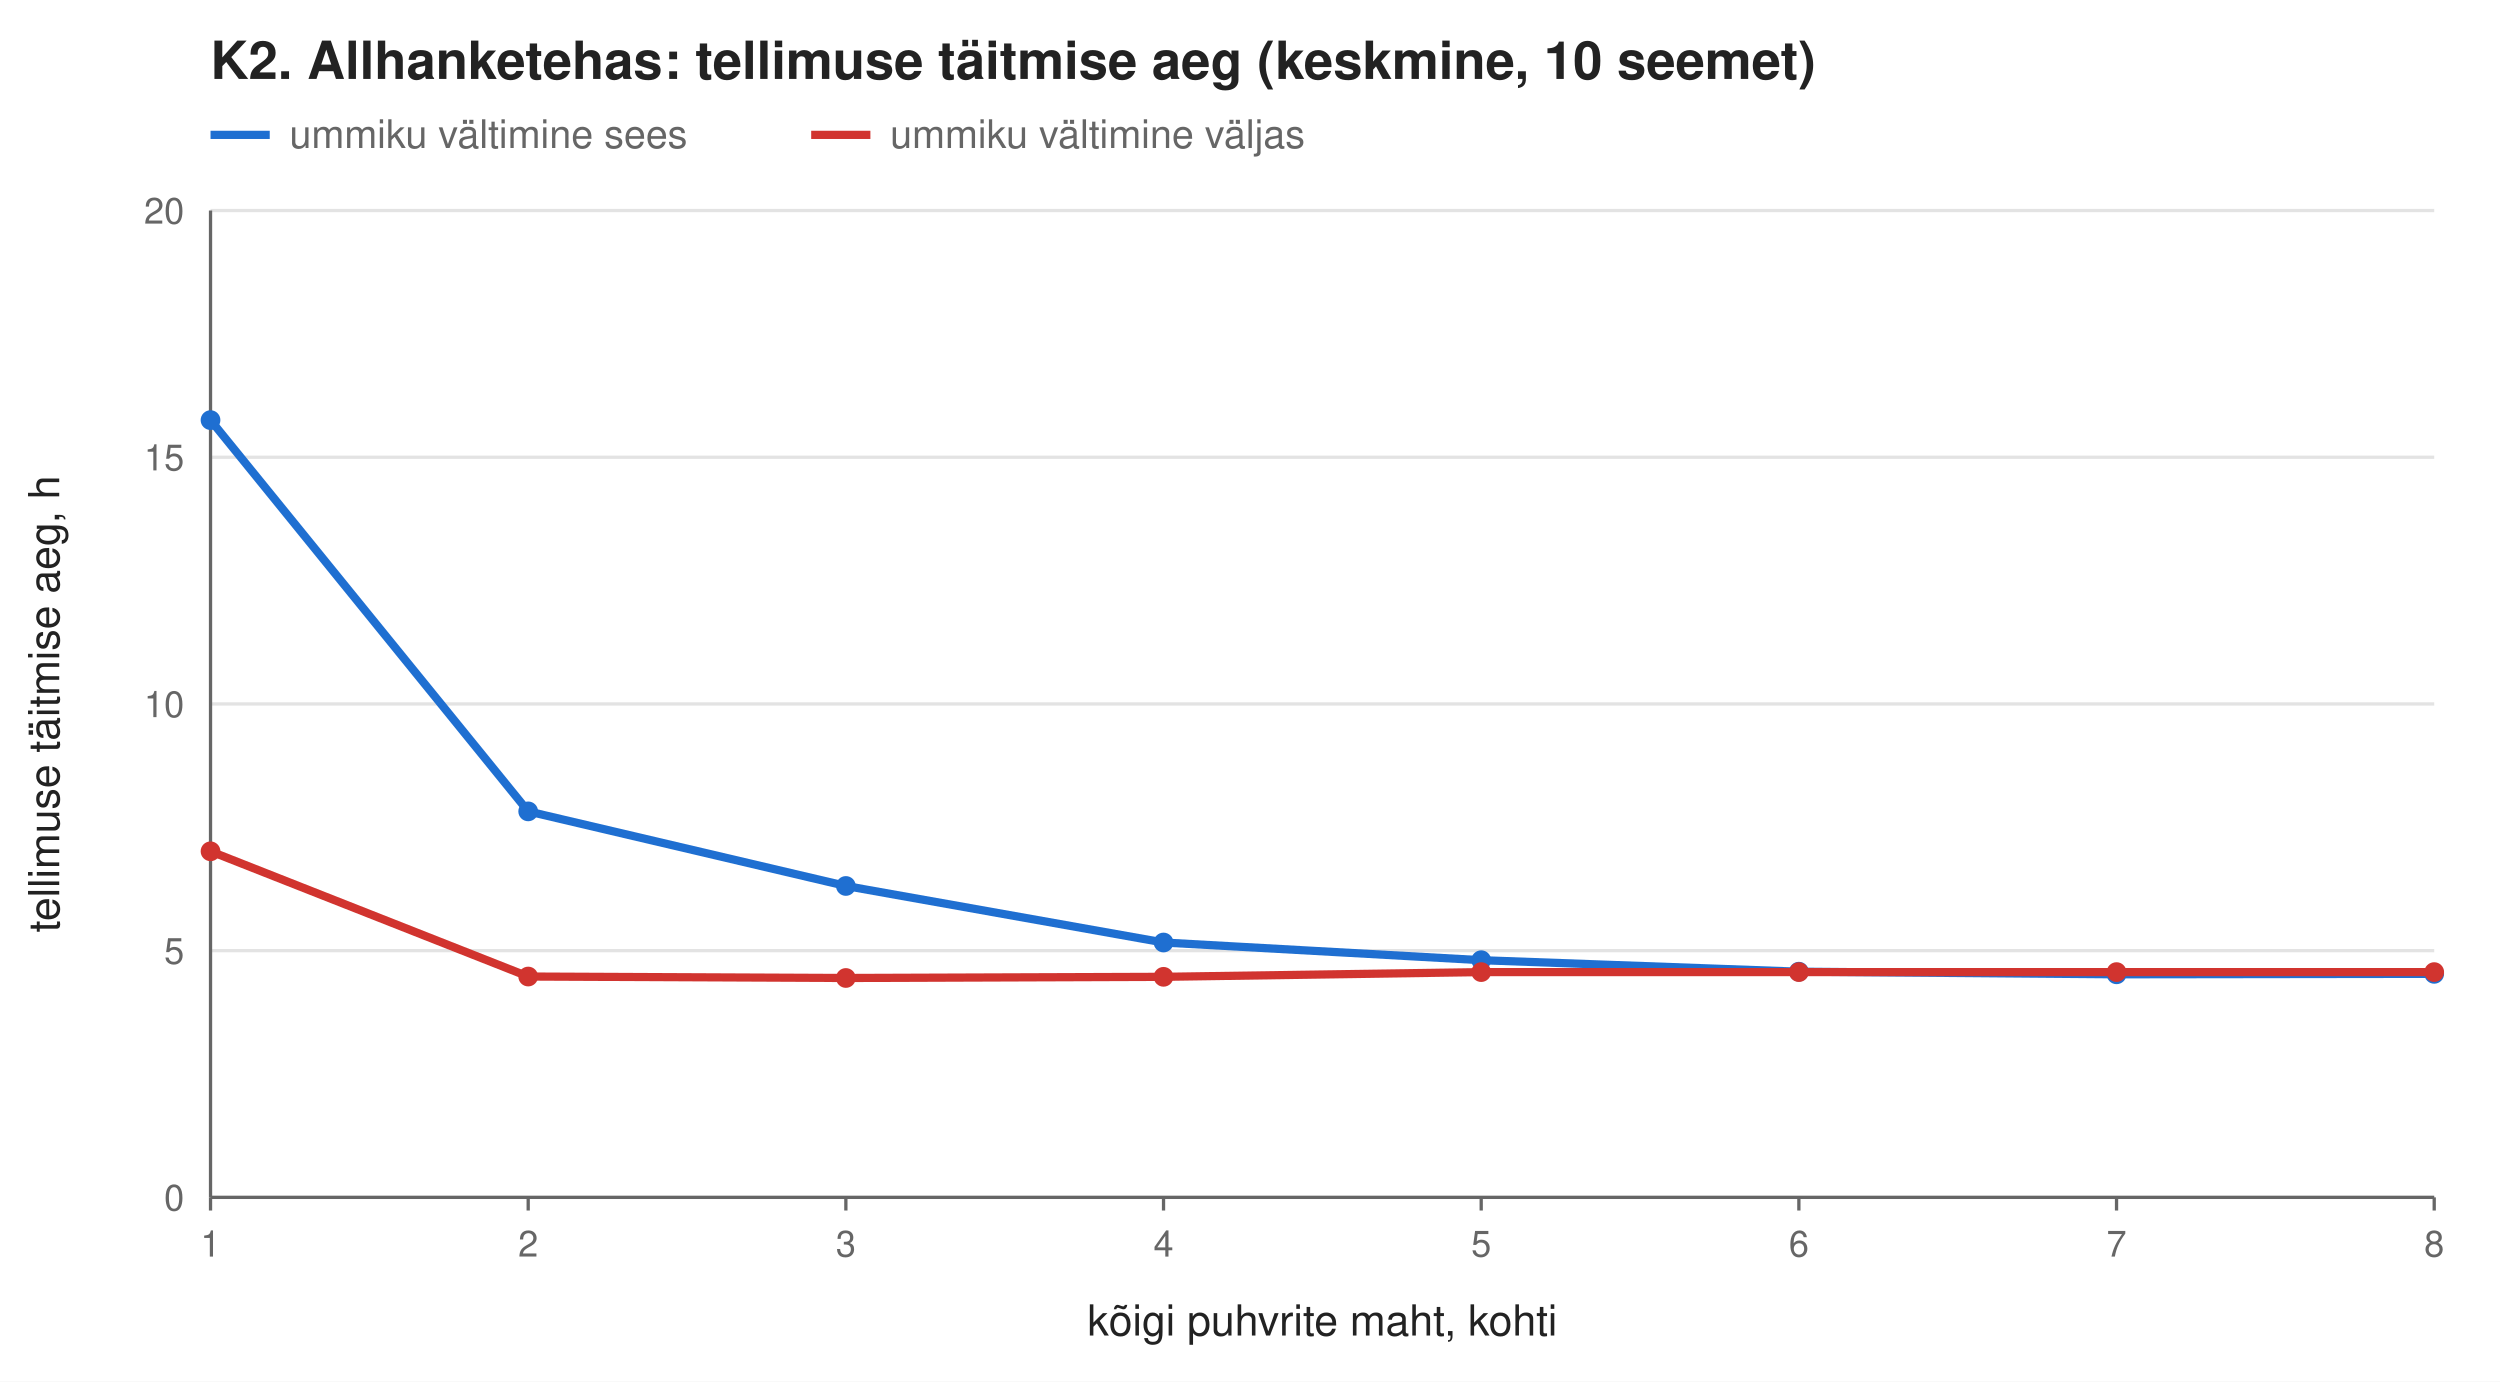
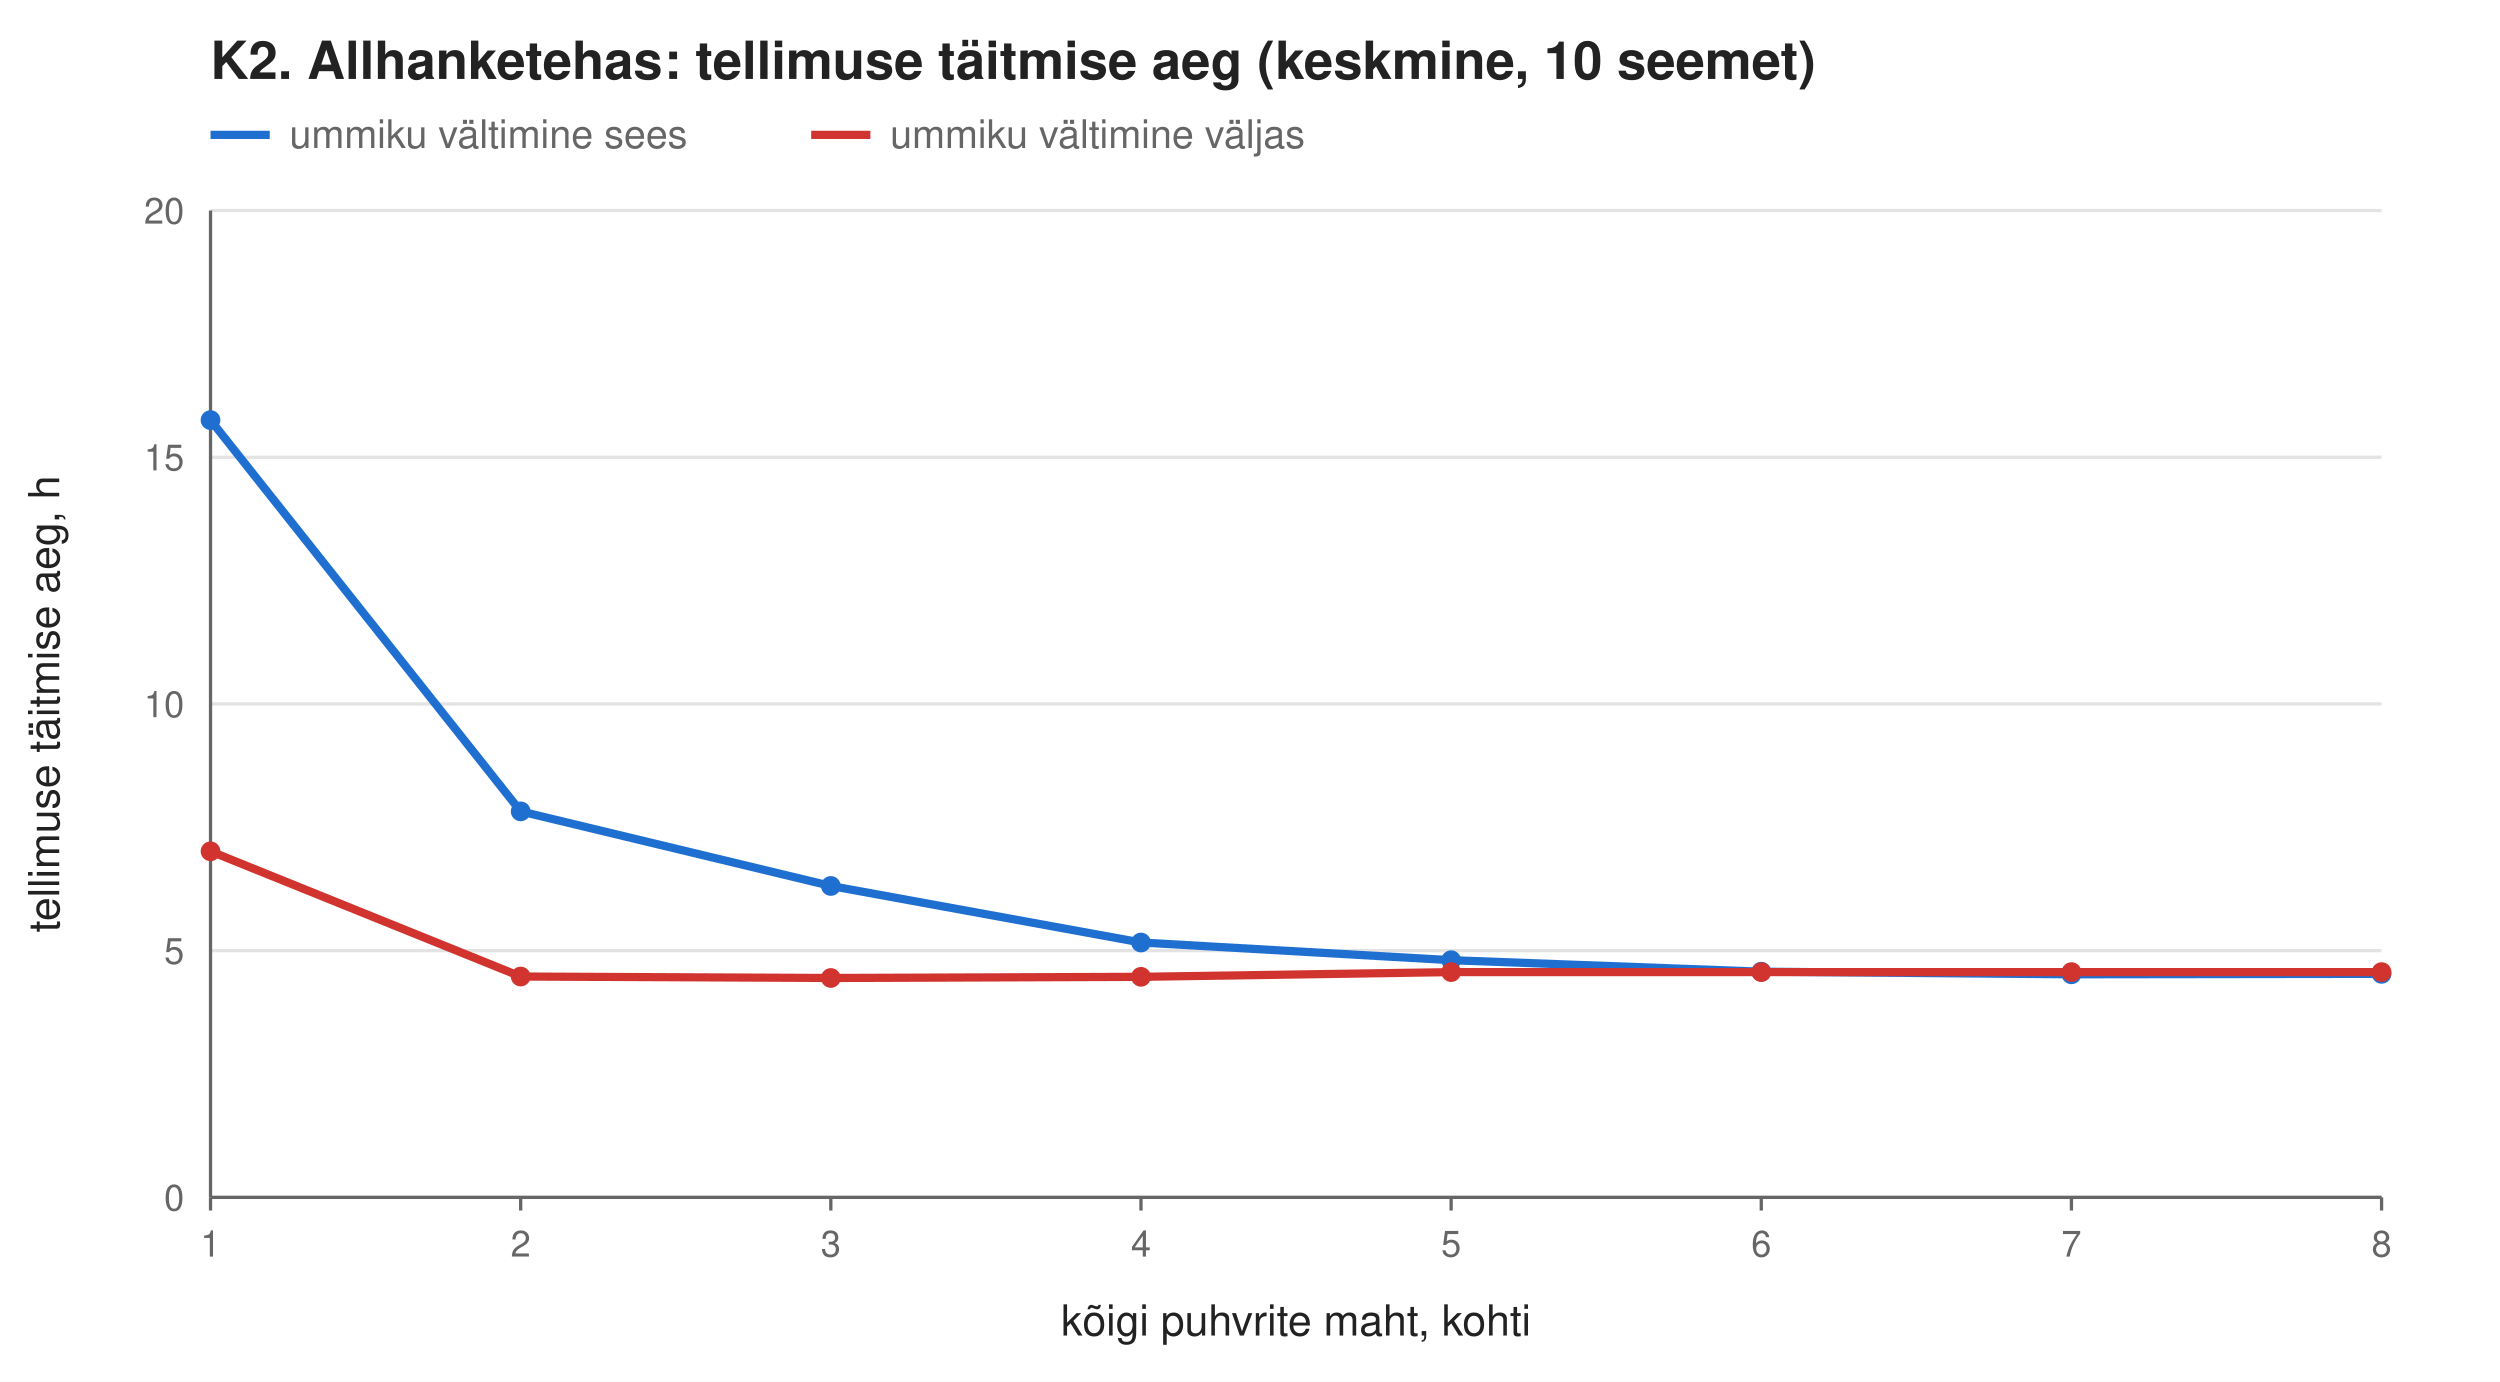
<svg xmlns="http://www.w3.org/2000/svg" viewBox="0 0 760 420" width="760" height="420" font-family="Helvetica, Arial, sans-serif">
  <rect width="760" height="420" fill="#fff" />
  <text x="64" y="24" font-size="16" font-weight="bold" fill="#222">K2. Allhanketehas: tellimuse täitmise aeg (keskmine, 10 seemet)</text>
  <line x1="64" y1="41" x2="82" y2="41" stroke="#1f6fd1" stroke-width="2.5" />
  <text x="88" y="45" font-size="12" fill="#666">ummiku vältimine sees</text>
  <line x1="246.6" y1="41" x2="264.6" y2="41" stroke="#d1342f" stroke-width="2.5" />
  <text x="270.6" y="45" font-size="12" fill="#666">ummiku vältimine väljas</text>
-   <line x1="64" y1="364" x2="740" y2="364" stroke="#e3e3e3" />
+   <line x1="64" y1="364" x2="724" y2="364" stroke="#e3e3e3" />
  <text x="56" y="368" font-size="11" text-anchor="end" fill="#666">0</text>
-   <line x1="64" y1="289" x2="740" y2="289" stroke="#e3e3e3" />
+   <line x1="64" y1="289" x2="724" y2="289" stroke="#e3e3e3" />
  <text x="56" y="293" font-size="11" text-anchor="end" fill="#666">5</text>
-   <line x1="64" y1="214" x2="740" y2="214" stroke="#e3e3e3" />
+   <line x1="64" y1="214" x2="724" y2="214" stroke="#e3e3e3" />
  <text x="56" y="218" font-size="11" text-anchor="end" fill="#666">10</text>
-   <line x1="64" y1="139" x2="740" y2="139" stroke="#e3e3e3" />
+   <line x1="64" y1="139" x2="724" y2="139" stroke="#e3e3e3" />
  <text x="56" y="143" font-size="11" text-anchor="end" fill="#666">15</text>
-   <line x1="64" y1="64" x2="740" y2="64" stroke="#e3e3e3" />
+   <line x1="64" y1="64" x2="724" y2="64" stroke="#e3e3e3" />
  <text x="56" y="68" font-size="11" text-anchor="end" fill="#666">20</text>
  <line x1="64" y1="364" x2="64" y2="368" stroke="#666" />
  <text x="64" y="382" font-size="11" text-anchor="middle" fill="#666">1</text>
-   <line x1="160.571" y1="364" x2="160.571" y2="368" stroke="#666" />
-   <text x="160.571" y="382" font-size="11" text-anchor="middle" fill="#666">2</text>
-   <line x1="257.143" y1="364" x2="257.143" y2="368" stroke="#666" />
-   <text x="257.143" y="382" font-size="11" text-anchor="middle" fill="#666">3</text>
-   <line x1="353.714" y1="364" x2="353.714" y2="368" stroke="#666" />
-   <text x="353.714" y="382" font-size="11" text-anchor="middle" fill="#666">4</text>
-   <line x1="450.286" y1="364" x2="450.286" y2="368" stroke="#666" />
-   <text x="450.286" y="382" font-size="11" text-anchor="middle" fill="#666">5</text>
-   <line x1="546.857" y1="364" x2="546.857" y2="368" stroke="#666" />
-   <text x="546.857" y="382" font-size="11" text-anchor="middle" fill="#666">6</text>
-   <line x1="643.429" y1="364" x2="643.429" y2="368" stroke="#666" />
-   <text x="643.429" y="382" font-size="11" text-anchor="middle" fill="#666">7</text>
-   <line x1="740" y1="364" x2="740" y2="368" stroke="#666" />
-   <text x="740" y="382" font-size="11" text-anchor="middle" fill="#666">8</text>
-   <line x1="64" y1="364" x2="740" y2="364" stroke="#666" />
+   <line x1="158.286" y1="364" x2="158.286" y2="368" stroke="#666" />
+   <text x="158.286" y="382" font-size="11" text-anchor="middle" fill="#666">2</text>
+   <line x1="252.571" y1="364" x2="252.571" y2="368" stroke="#666" />
+   <text x="252.571" y="382" font-size="11" text-anchor="middle" fill="#666">3</text>
+   <line x1="346.857" y1="364" x2="346.857" y2="368" stroke="#666" />
+   <text x="346.857" y="382" font-size="11" text-anchor="middle" fill="#666">4</text>
+   <line x1="441.143" y1="364" x2="441.143" y2="368" stroke="#666" />
+   <text x="441.143" y="382" font-size="11" text-anchor="middle" fill="#666">5</text>
+   <line x1="535.429" y1="364" x2="535.429" y2="368" stroke="#666" />
+   <text x="535.429" y="382" font-size="11" text-anchor="middle" fill="#666">6</text>
+   <line x1="629.714" y1="364" x2="629.714" y2="368" stroke="#666" />
+   <text x="629.714" y="382" font-size="11" text-anchor="middle" fill="#666">7</text>
+   <line x1="724" y1="364" x2="724" y2="368" stroke="#666" />
+   <text x="724" y="382" font-size="11" text-anchor="middle" fill="#666">8</text>
+   <line x1="64" y1="364" x2="724" y2="364" stroke="#666" />
  <line x1="64" y1="64" x2="64" y2="364" stroke="#666" />
-   <text x="402" y="406" font-size="13" text-anchor="middle" fill="#222">kõigi puhvrite maht, kohti</text>
+   <text x="394" y="406" font-size="13" text-anchor="middle" fill="#222">kõigi puhvrite maht, kohti</text>
  <text transform="translate(18 214) rotate(-90)" font-size="13" text-anchor="middle" fill="#222">tellimuse täitmise aeg, h</text>
-   <polyline fill="none" stroke="#1f6fd1" stroke-width="2.5" points="64,127.715 160.571,246.66 257.143,269.335 353.714,286.524 450.286,291.898 546.857,295.393 643.429,296.188 740,296.05" />
+   <polyline fill="none" stroke="#1f6fd1" stroke-width="2.5" points="64,127.715 158.286,246.66 252.571,269.335 346.857,286.524 441.143,291.898 535.429,295.393 629.714,296.188 724,296.05" />
  <circle cx="64" cy="127.715" r="3" fill="#1f6fd1" />
-   <circle cx="160.571" cy="246.66" r="3" fill="#1f6fd1" />
-   <circle cx="257.143" cy="269.335" r="3" fill="#1f6fd1" />
-   <circle cx="353.714" cy="286.524" r="3" fill="#1f6fd1" />
-   <circle cx="450.286" cy="291.898" r="3" fill="#1f6fd1" />
-   <circle cx="546.857" cy="295.393" r="3" fill="#1f6fd1" />
-   <circle cx="643.429" cy="296.188" r="3" fill="#1f6fd1" />
-   <circle cx="740" cy="296.05" r="3" fill="#1f6fd1" />
-   <polyline fill="none" stroke="#d1342f" stroke-width="2.5" points="64,258.797 160.571,296.867 257.143,297.307 353.714,296.954 450.286,295.519 546.857,295.519 643.429,295.519 740,295.519" />
+   <circle cx="158.286" cy="246.66" r="3" fill="#1f6fd1" />
+   <circle cx="252.571" cy="269.335" r="3" fill="#1f6fd1" />
+   <circle cx="346.857" cy="286.524" r="3" fill="#1f6fd1" />
+   <circle cx="441.143" cy="291.898" r="3" fill="#1f6fd1" />
+   <circle cx="535.429" cy="295.393" r="3" fill="#1f6fd1" />
+   <circle cx="629.714" cy="296.188" r="3" fill="#1f6fd1" />
+   <circle cx="724" cy="296.05" r="3" fill="#1f6fd1" />
+   <polyline fill="none" stroke="#d1342f" stroke-width="2.5" points="64,258.797 158.286,296.867 252.571,297.307 346.857,296.954 441.143,295.519 535.429,295.519 629.714,295.519 724,295.519" />
  <circle cx="64" cy="258.797" r="3" fill="#d1342f" />
-   <circle cx="160.571" cy="296.867" r="3" fill="#d1342f" />
-   <circle cx="257.143" cy="297.307" r="3" fill="#d1342f" />
-   <circle cx="353.714" cy="296.954" r="3" fill="#d1342f" />
-   <circle cx="450.286" cy="295.519" r="3" fill="#d1342f" />
-   <circle cx="546.857" cy="295.519" r="3" fill="#d1342f" />
-   <circle cx="643.429" cy="295.519" r="3" fill="#d1342f" />
-   <circle cx="740" cy="295.519" r="3" fill="#d1342f" />
+   <circle cx="158.286" cy="296.867" r="3" fill="#d1342f" />
+   <circle cx="252.571" cy="297.307" r="3" fill="#d1342f" />
+   <circle cx="346.857" cy="296.954" r="3" fill="#d1342f" />
+   <circle cx="441.143" cy="295.519" r="3" fill="#d1342f" />
+   <circle cx="535.429" cy="295.519" r="3" fill="#d1342f" />
+   <circle cx="629.714" cy="295.519" r="3" fill="#d1342f" />
+   <circle cx="724" cy="295.519" r="3" fill="#d1342f" />
</svg>
